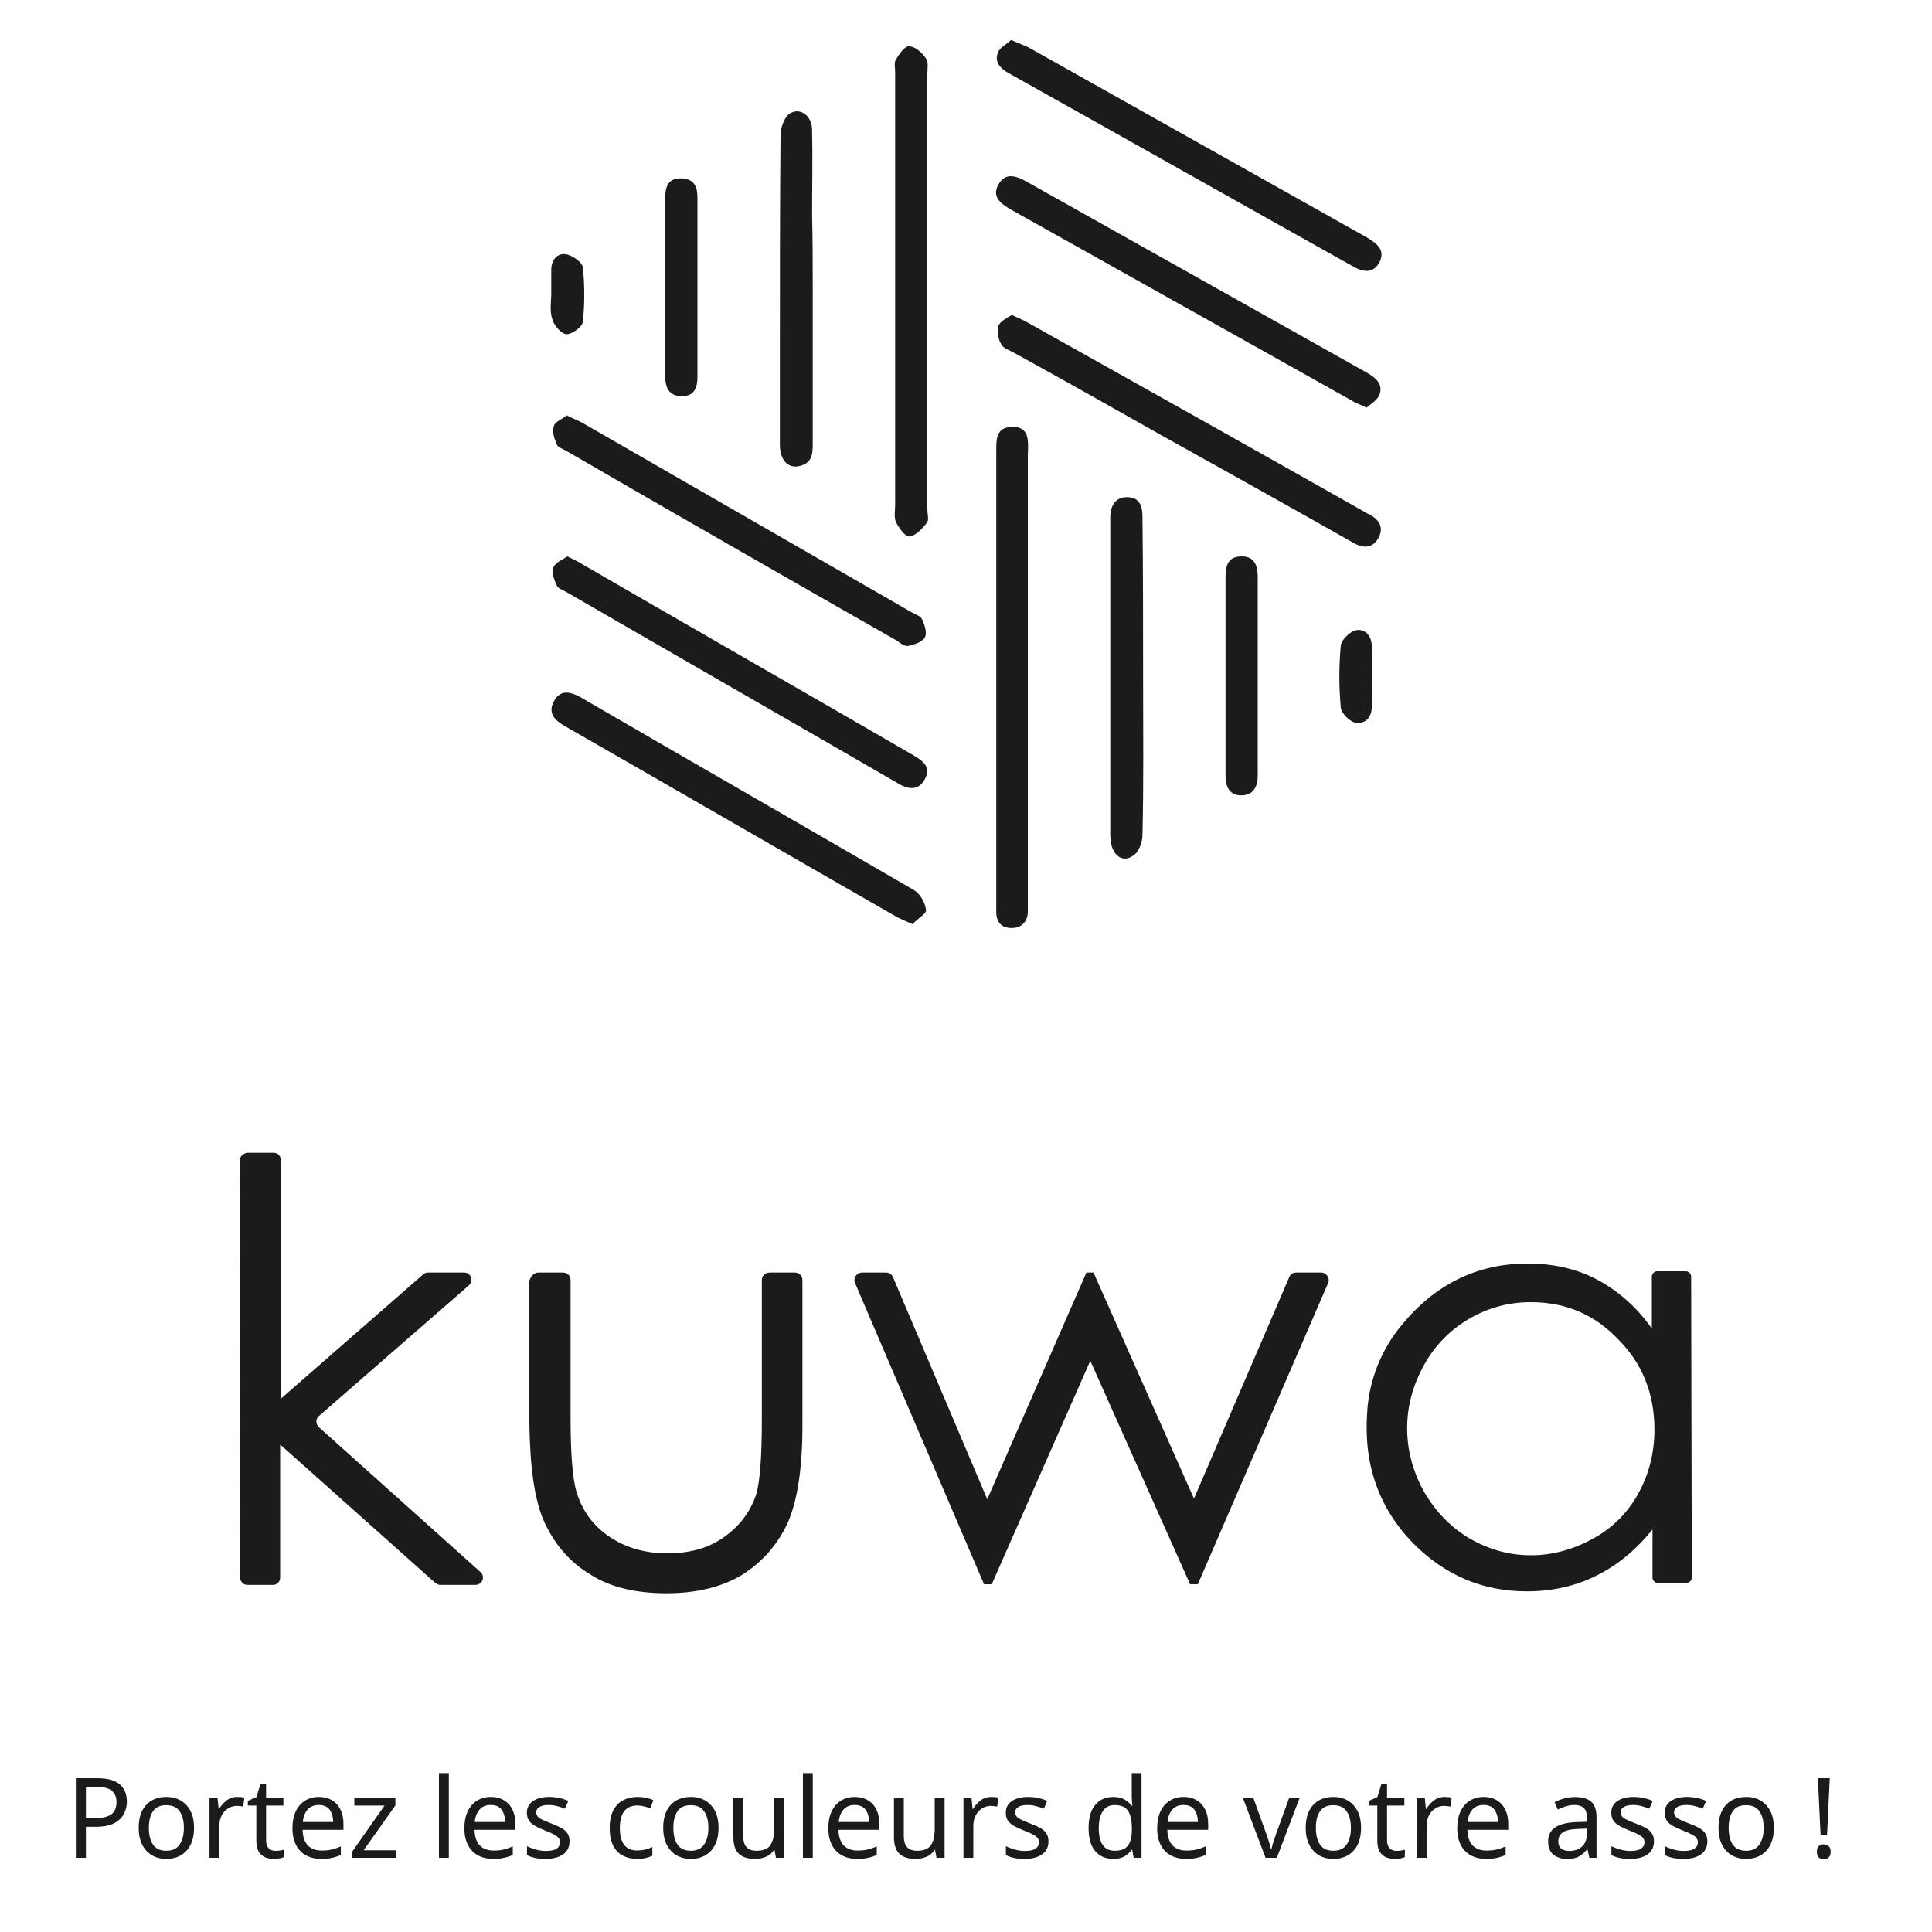
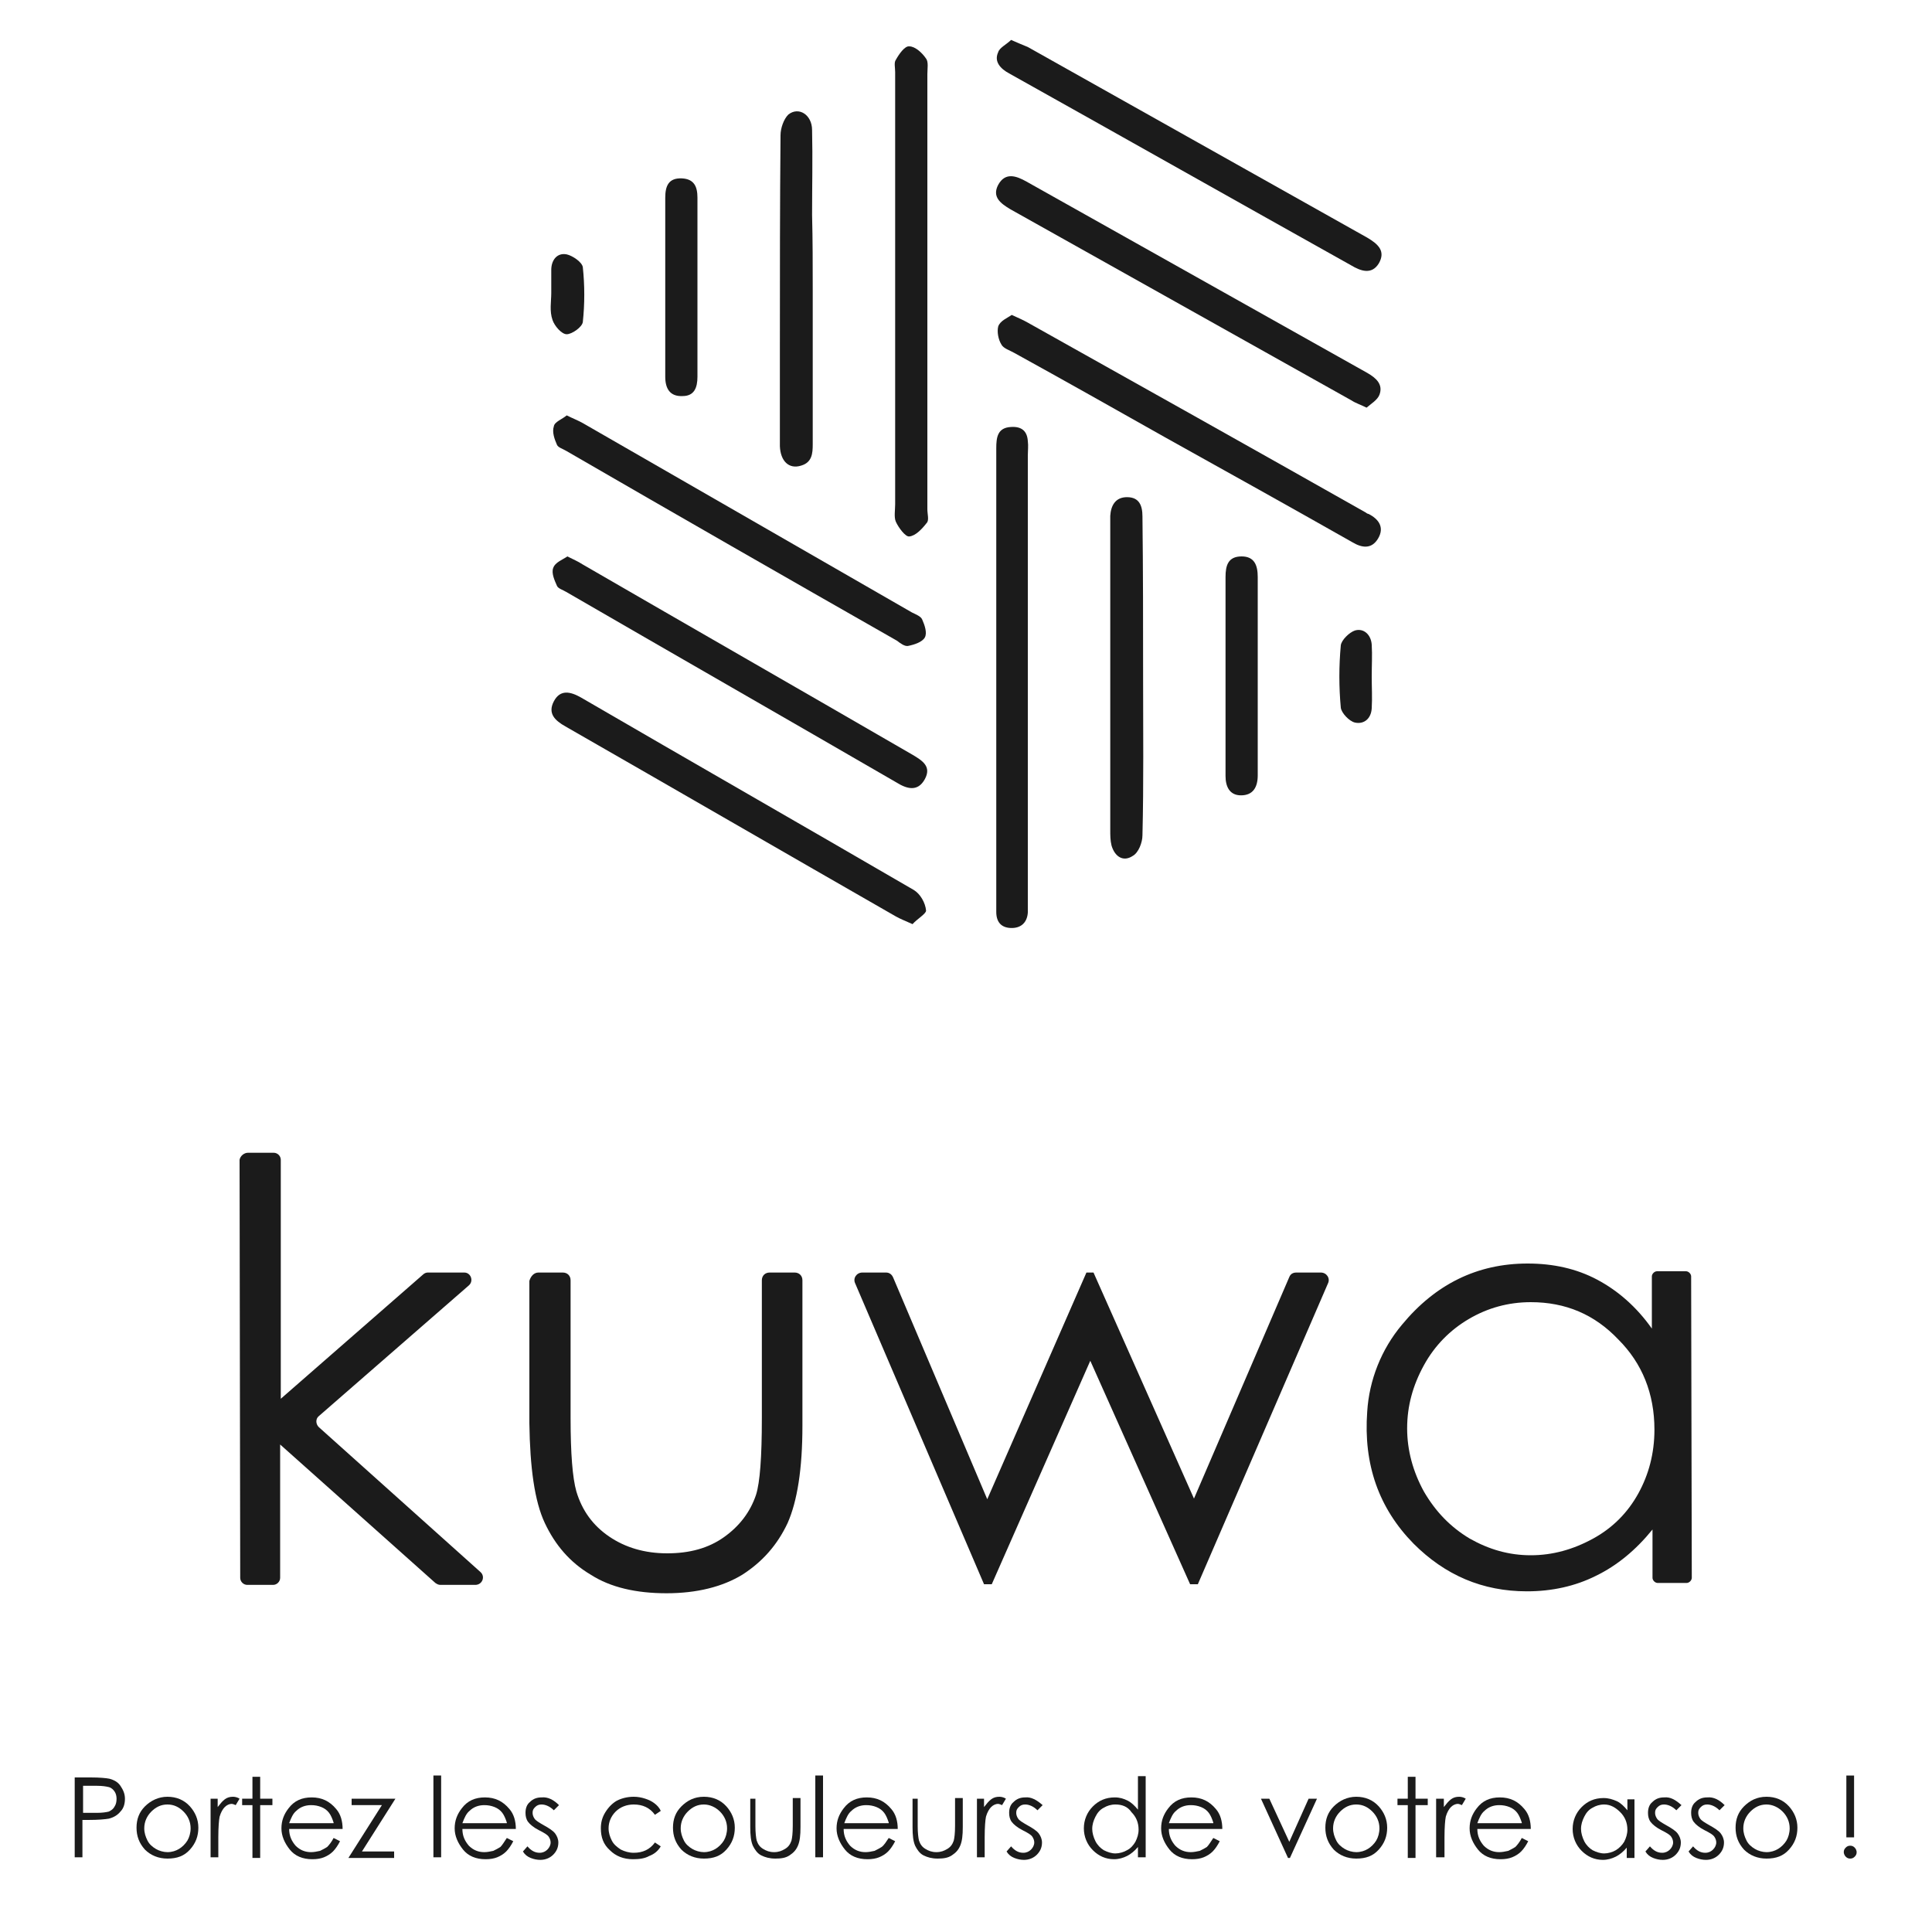
<svg xmlns="http://www.w3.org/2000/svg" version="1.1" id="Calque_1" x="0px" y="0px" viewBox="0 0 300 300" style="enable-background:new 0 0 300 300;" xml:space="preserve">
  <style type="text/css">
	.st0{fill:#1B1B1B;}
- 	.st1{font-family:'CenturyGothic';}
- 	.st2{font-size:17.314px;}
+ 	.st1{enable-background:new    ;}
</style>
  <g>
    <g>
-       <path class="st0" d="M38.5,179l4,0c0.6,0,1.1,0.5,1.1,1.1l0,37.1l22.1-19.3c0.2-0.2,0.5-0.3,0.7-0.3l5.7,0c1,0,1.5,1.3,0.7,2    l-23.3,20.3c-0.5,0.4-0.5,1.2,0,1.7l25.1,22.5c0.8,0.7,0.3,2-0.8,2l-5.4,0c-0.3,0-0.5-0.1-0.8-0.3l-24.1-21.5l0,20.7    c0,0.6-0.5,1.1-1.1,1.1l-4,0c-0.6,0-1.1-0.5-1.1-1.1l-0.1-64.9C37.3,179.5,37.9,179,38.5,179z" />
-       <path class="st0" d="M83.6,197.6l3.8,0c0.7,0,1.2,0.5,1.2,1.2l0,21.4c0,5.5,0.3,9.3,0.9,11.4c0.9,3,2.6,5.3,5.1,7s5.5,2.6,9,2.6    c3.5,0,6.4-0.8,8.8-2.5c2.4-1.7,4.1-3.9,5-6.6c0.6-1.9,0.9-5.8,0.9-11.9l0-21.4c0-0.7,0.5-1.2,1.2-1.2l3.9,0    c0.7,0,1.2,0.5,1.2,1.2l0,22.6c0,6.7-0.8,11.7-2.3,15.1c-1.6,3.4-3.9,6-7,8c-3.1,1.9-7.1,2.9-11.8,2.9c-4.7,0-8.7-0.9-11.8-2.9    c-3.2-1.9-5.5-4.6-7.1-8c-1.6-3.4-2.3-8.6-2.4-15.5l0-22.1C82.4,198.2,82.9,197.6,83.6,197.6z" />
-       <path class="st0" d="M133.9,197.6l3.7,0c0.5,0,0.9,0.3,1.1,0.8l14.6,34.4l15.4-35.2l1.1,0l15.6,35.1l14.8-34.4    c0.2-0.5,0.6-0.7,1.1-0.7l3.8,0c0.9,0,1.5,0.9,1.1,1.7l-20.2,46.7l-1.2,0l-15.5-34.7L154,246l-1.2,0l-20-46.7    C132.4,198.5,133,197.6,133.9,197.6z" />
-       <path class="st0" d="M262.6,198.2l0.1,46.8c0,0.4-0.4,0.8-0.8,0.8l-4.5,0c-0.4,0-0.8-0.4-0.8-0.8l0-7.5c-2.6,3.2-5.5,5.6-8.8,7.2    c-3.2,1.6-6.8,2.4-10.7,2.4c-6.9,0-12.7-2.5-17.6-7.4c-5.4-5.5-7.8-12.3-7.2-20.5c0.3-4.9,2.2-9.7,5.4-13.5    c5.2-6.3,11.7-9.5,19.5-9.5c4,0,7.6,0.8,10.8,2.5c3.2,1.7,6.1,4.2,8.5,7.6l0-8.1c0-0.4,0.4-0.8,0.8-0.8l4.5,0    C262.2,197.4,262.6,197.8,262.6,198.2z M237.7,202.2c-3.5,0-6.7,0.9-9.6,2.6s-5.3,4.1-7,7.2c-1.7,3.1-2.6,6.3-2.6,9.8    c0,3.4,0.9,6.7,2.6,9.8c1.8,3.1,4.1,5.5,7.1,7.3c3,1.7,6.1,2.6,9.5,2.6c3.4,0,6.6-0.9,9.7-2.6c3.1-1.7,5.4-4.1,7-7    c1.6-2.9,2.5-6.2,2.5-9.9c0-5.6-1.9-10.3-5.6-14C247.6,204.1,243.1,202.2,237.7,202.2z" />
+       <path class="st0" d="M38.5,179h4c0.6,0,1.1,0.5,1.1,1.1v37.1l22.1-19.3c0.2-0.2,0.5-0.3,0.7-0.3h5.7c1,0,1.5,1.3,0.7,2l-23.3,20.3    c-0.5,0.4-0.5,1.2,0,1.7l25.1,22.5c0.8,0.7,0.3,2-0.8,2h-5.4c-0.3,0-0.5-0.1-0.8-0.3l-24.1-21.5V245c0,0.6-0.5,1.1-1.1,1.1h-4    c-0.6,0-1.1-0.5-1.1-1.1l-0.1-64.9C37.3,179.5,37.9,179,38.5,179z" />
+       <path class="st0" d="M83.6,197.6h3.8c0.7,0,1.2,0.5,1.2,1.2v21.4c0,5.5,0.3,9.3,0.9,11.4c0.9,3,2.6,5.3,5.1,7s5.5,2.6,9,2.6    s6.4-0.8,8.8-2.5s4.1-3.9,5-6.6c0.6-1.9,0.9-5.8,0.9-11.9v-21.4c0-0.7,0.5-1.2,1.2-1.2h3.9c0.7,0,1.2,0.5,1.2,1.2v22.6    c0,6.7-0.8,11.7-2.3,15.1c-1.6,3.4-3.9,6-7,8c-3.1,1.9-7.1,2.9-11.8,2.9c-4.7,0-8.7-0.9-11.8-2.9c-3.2-1.9-5.5-4.6-7.1-8    s-2.3-8.6-2.4-15.5v-22.1C82.4,198.2,82.9,197.6,83.6,197.6z" />
+       <path class="st0" d="M133.9,197.6h3.7c0.5,0,0.9,0.3,1.1,0.8l14.6,34.4l15.4-35.2h1.1l15.6,35.1l14.8-34.4    c0.2-0.5,0.6-0.7,1.1-0.7h3.8c0.9,0,1.5,0.9,1.1,1.7L186,246h-1.2l-15.5-34.7L154,246h-1.2l-20-46.7    C132.4,198.5,133,197.6,133.9,197.6z" />
+       <path class="st0" d="M262.6,198.2l0.1,46.8c0,0.4-0.4,0.8-0.8,0.8h-4.5c-0.4,0-0.8-0.4-0.8-0.8v-7.5c-2.6,3.2-5.5,5.6-8.8,7.2    c-3.2,1.6-6.8,2.4-10.7,2.4c-6.9,0-12.7-2.5-17.6-7.4c-5.4-5.5-7.8-12.3-7.2-20.5c0.3-4.9,2.2-9.7,5.4-13.5    c5.2-6.3,11.7-9.5,19.5-9.5c4,0,7.6,0.8,10.8,2.5s6.1,4.2,8.5,7.6v-8.1c0-0.4,0.4-0.8,0.8-0.8h4.5    C262.2,197.4,262.6,197.8,262.6,198.2z M237.7,202.2c-3.5,0-6.7,0.9-9.6,2.6s-5.3,4.1-7,7.2c-1.7,3.1-2.6,6.3-2.6,9.8    c0,3.4,0.9,6.7,2.6,9.8c1.8,3.1,4.1,5.5,7.1,7.3c3,1.7,6.1,2.6,9.5,2.6s6.6-0.9,9.7-2.6c3.1-1.7,5.4-4.1,7-7s2.5-6.2,2.5-9.9    c0-5.6-1.9-10.3-5.6-14C247.6,204.1,243.1,202.2,237.7,202.2z" />
    </g>
    <g>
      <path class="st0" d="M154.7,105.2c0-11.9,0-23.7,0-35.6c0-1.7,0.2-3.2,2.3-3.3c1.6-0.1,2.5,0.6,2.6,2.2c0.1,0.7,0,1.5,0,2.2    c0,22.9,0,45.9,0,68.8c0,0.7,0,1.5,0,2.2c-0.1,1.5-1,2.4-2.5,2.4c-1.6,0-2.4-0.9-2.4-2.5c0-2.4,0-4.7,0-7.1    C154.7,124.7,154.7,115,154.7,105.2z" />
      <path class="st0" d="M139,45.1c0-11.3,0-22.6,0-33.9c0-0.7-0.2-1.5,0.1-1.9c0.5-0.9,1.4-2.2,2.1-2.1c0.9,0,2,1,2.6,1.9    c0.4,0.5,0.2,1.6,0.2,2.4c0,22.5,0,45.1,0,67.6c0,0.7,0.3,1.7-0.1,2.1c-0.7,0.9-1.7,2-2.7,2.1c-0.6,0.1-1.7-1.4-2.1-2.3    c-0.3-0.7-0.1-1.8-0.1-2.7C139,67.2,139,56.1,139,45.1z" />
      <path class="st0" d="M212.2,63.3c-1-0.5-1.7-0.7-2.3-1.1c-17.7-9.9-35.3-19.8-53-29.7c-1.5-0.9-2.9-1.9-1.9-3.8    c1.1-2,2.8-1.4,4.4-0.5c17.6,9.9,35.3,19.8,52.9,29.7c1.4,0.8,2.5,1.8,1.9,3.4C213.9,62.1,212.9,62.7,212.2,63.3z" />
      <path class="st0" d="M157.1,48.9c1.1,0.5,1.8,0.8,2.5,1.2c17.5,9.8,35,19.6,52.5,29.5c0.1,0.1,0.3,0.2,0.4,0.2    c1.6,0.8,2.5,2.1,1.5,3.8c-1,1.7-2.5,1.5-4,0.6c-9.7-5.5-19.4-10.9-29.1-16.3c-7.8-4.4-15.6-8.8-23.4-13.1c-0.7-0.4-1.7-0.7-2-1.3    c-0.5-0.8-0.7-2-0.5-2.8C155.3,49.8,156.4,49.4,157.1,48.9z" />
      <path class="st0" d="M157,6.2c1.1,0.5,1.9,0.8,2.6,1.1c17.6,9.9,35.1,19.7,52.7,29.6c1.7,1,2.9,2.1,1.8,4    c-1.1,1.8-2.8,1.2-4.3,0.3c-17.7-9.9-35.4-19.9-53.1-29.8c-1.3-0.7-2.4-1.8-1.7-3.3C155.2,7.4,156.3,6.9,157,6.2z" />
-       <path class="st0" d="M88.1,86.4c1,0.5,1.7,0.8,2.3,1.2c17.1,9.9,34.2,19.7,51.3,29.6c1.5,0.9,3,1.8,1.9,3.8    c-1.1,2-2.8,1.5-4.4,0.5c-17.1-9.9-34.2-19.7-51.3-29.6c-0.5-0.3-1.2-0.5-1.4-0.9c-0.4-0.9-0.9-2-0.6-2.8    C86.2,87.3,87.4,86.9,88.1,86.4z" />
+       <path class="st0" d="M88.1,86.4c1,0.5,1.7,0.8,2.3,1.2c17.1,9.9,34.2,19.7,51.3,29.6c1.5,0.9,3,1.8,1.9,3.8s-2.8,1.5-4.4,0.5    c-17.1-9.9-34.2-19.7-51.3-29.6c-0.5-0.3-1.2-0.5-1.4-0.9c-0.4-0.9-0.9-2-0.6-2.8C86.2,87.3,87.4,86.9,88.1,86.4z" />
      <path class="st0" d="M88,64.5c1,0.5,1.8,0.8,2.5,1.2c17,9.8,34.1,19.6,51.1,29.4c0.6,0.3,1.4,0.6,1.6,1.1c0.4,0.9,0.8,2.1,0.4,2.8    c-0.4,0.7-1.6,1.1-2.6,1.3c-0.5,0.1-1.2-0.4-1.7-0.8C122.1,89.7,105,79.9,87.9,70c-0.5-0.3-1.2-0.5-1.4-0.9    c-0.4-0.9-0.8-2-0.5-2.9C86.1,65.5,87.3,65.1,88,64.5z" />
-       <path class="st0" d="M141.7,143.5c-1.1-0.5-1.9-0.8-2.6-1.2c-17.1-9.8-34.2-19.7-51.3-29.5c-1.6-0.9-2.8-2-1.8-3.9    c1-1.9,2.6-1.5,4.2-0.6c17.2,10,34.5,19.9,51.7,29.9c1,0.6,1.8,2,1.9,3.2C143.8,141.9,142.4,142.7,141.7,143.5z" />
+       <path class="st0" d="M141.7,143.5c-1.1-0.5-1.9-0.8-2.6-1.2c-17.1-9.8-34.2-19.7-51.3-29.5c-1.6-0.9-2.8-2-1.8-3.9    s2.6-1.5,4.2-0.6c17.2,10,34.5,19.9,51.7,29.9c1,0.6,1.8,2,1.9,3.2C143.8,141.9,142.4,142.7,141.7,143.5z" />
      <path class="st0" d="M177.5,105.3c0,8.1,0.1,16.3-0.1,24.4c0,1.1-0.6,2.7-1.5,3.2c-1.5,1-2.8,0.1-3.3-1.6    c-0.2-0.8-0.2-1.6-0.2-2.4c0-15.8,0-31.6,0-47.3c0-0.5,0-1,0-1.5c0.1-1.6,0.8-2.9,2.6-2.9c1.9,0,2.4,1.3,2.4,3    C177.5,88.6,177.5,96.9,177.5,105.3z" />
      <path class="st0" d="M126.2,45.1c0,8,0,15.9,0,23.9c0,1.4-0.1,2.8-1.8,3.3c-1.9,0.6-3.2-0.7-3.3-3c0-5.1,0-10.2,0-15.4    c0-11,0-22,0.1-32.9c0-1.1,0.5-2.5,1.2-3.2c1.6-1.3,3.7,0,3.7,2.4c0.1,4.4,0,8.8,0,13.2C126.2,37.3,126.2,41.2,126.2,45.1z" />
      <path class="st0" d="M190.3,105c0-5.1,0-10.3,0-15.4c0-1.8,0.4-3.2,2.5-3.2c2,0,2.5,1.4,2.5,3.2c0,10.3,0,20.5,0,30.8    c0,1.8-0.7,3.1-2.6,3.1c-1.8,0-2.4-1.4-2.4-3C190.3,115.2,190.3,110.1,190.3,105z" />
      <path class="st0" d="M108.3,44.6c0,4.6,0,9.3,0,13.9c0,1.7-0.5,3-2.3,3c-2,0.1-2.7-1.2-2.7-3c0-9.3,0-18.5,0-27.8    c0-1.8,0.5-3.1,2.6-3c1.9,0.1,2.4,1.3,2.4,3C108.3,35.3,108.3,39.9,108.3,44.6z" />
-       <path class="st0" d="M213,105.1c0,1.6,0.1,3.2,0,4.9c-0.1,1.6-1.2,2.5-2.6,2.2c-0.9-0.2-2.1-1.5-2.2-2.3c-0.3-3.2-0.3-6.5,0-9.7    c0.1-0.8,1.3-2,2.2-2.3c1.4-0.4,2.5,0.7,2.6,2.2C213.1,101.7,213,103.4,213,105.1C213,105.1,213,105.1,213,105.1z" />
-       <path class="st0" d="M85.6,45.5c0-1.2,0-2.4,0-3.6c0-1.5,0.9-2.7,2.4-2.4c0.9,0.2,2.4,1.2,2.5,2c0.3,2.8,0.3,5.7,0,8.5    c-0.1,0.8-1.7,1.9-2.5,1.9c-0.8,0-1.9-1.3-2.2-2.2C85.3,48.3,85.6,46.8,85.6,45.5z" />
+       <path class="st0" d="M213,105.1c0,1.6,0.1,3.2,0,4.9c-0.1,1.6-1.2,2.5-2.6,2.2c-0.9-0.2-2.1-1.5-2.2-2.3c-0.3-3.2-0.3-6.5,0-9.7    c0.1-0.8,1.3-2,2.2-2.3c1.4-0.4,2.5,0.7,2.6,2.2C213.1,101.7,213,103.4,213,105.1L213,105.1z" />
+       <path class="st0" d="M85.6,45.5c0-1.2,0-2.4,0-3.6c0-1.5,0.9-2.7,2.4-2.4c0.9,0.2,2.4,1.2,2.5,2c0.3,2.8,0.3,5.7,0,8.5    c-0.1,0.8-1.7,1.9-2.5,1.9s-1.9-1.3-2.2-2.2C85.3,48.3,85.6,46.8,85.6,45.5z" />
    </g>
-     <text transform="matrix(1 0 0 1 10.1062 288.4801)" class="st0 st1 st2">Portez les couleurs de votre asso !</text>
+     <g class="st1">
+       <path class="st0" d="M11.6,276h2.5c1.4,0,2.4,0.1,2.9,0.2c0.7,0.2,1.3,0.5,1.7,1.1s0.7,1.2,0.7,2c0,0.8-0.2,1.5-0.7,2    c-0.4,0.5-1,0.9-1.8,1.1c-0.6,0.1-1.6,0.2-3.2,0.2h-0.9v5.8h-1.2V276z M12.9,277.3v4.2l2.1,0c0.9,0,1.5-0.1,1.9-0.2    c0.4-0.2,0.7-0.4,0.9-0.8c0.2-0.3,0.3-0.7,0.3-1.2c0-0.4-0.1-0.8-0.3-1.1s-0.5-0.6-0.9-0.7s-1-0.2-1.8-0.2H12.9z" />
+       <path class="st0" d="M26,279c1.4,0,2.6,0.5,3.5,1.5c0.8,0.9,1.3,2,1.3,3.3c0,1.3-0.4,2.4-1.3,3.4s-2,1.4-3.5,1.4    c-1.4,0-2.6-0.5-3.5-1.4c-0.9-1-1.3-2.1-1.3-3.4c0-1.3,0.4-2.4,1.3-3.3C23.4,279.6,24.6,279,26,279z M26,280.2    c-1,0-1.8,0.4-2.5,1.1c-0.7,0.7-1.1,1.6-1.1,2.6c0,0.7,0.2,1.3,0.5,1.9s0.8,1,1.3,1.3c0.5,0.3,1.2,0.5,1.8,0.5    c0.7,0,1.3-0.2,1.8-0.5c0.5-0.3,1-0.8,1.3-1.3s0.5-1.2,0.5-1.9c0-1-0.4-1.9-1.1-2.6C27.8,280.6,27,280.2,26,280.2z" />
+       <path class="st0" d="M32.6,279.3h1.2v1.3c0.4-0.5,0.7-0.9,1.1-1.2c0.4-0.3,0.8-0.4,1.3-0.4c0.3,0,0.7,0.1,1,0.3l-0.6,1    c-0.2-0.1-0.5-0.2-0.6-0.2c-0.4,0-0.8,0.2-1.1,0.5s-0.6,0.8-0.8,1.5c-0.1,0.5-0.2,1.6-0.2,3.2v3.1h-1.2V279.3z" />
+       <path class="st0" d="M39.2,275.9h1.2v3.4h1.9v1h-1.9v8.2h-1.2v-8.2h-1.6v-1h1.6V275.9z" />
+       <path class="st0" d="M51.8,285.4l1,0.5c-0.3,0.6-0.7,1.2-1.1,1.6c-0.4,0.4-0.9,0.7-1.4,0.9c-0.5,0.2-1.1,0.3-1.8,0.3    c-1.5,0-2.7-0.5-3.5-1.5c-0.8-1-1.3-2.1-1.3-3.3c0-1.2,0.4-2.2,1.1-3.1c0.9-1.2,2.1-1.7,3.6-1.7c1.6,0,2.8,0.6,3.8,1.8    c0.7,0.8,1,1.9,1,3.1h-8.3c0,1.1,0.4,1.9,1,2.6c0.7,0.7,1.5,1,2.4,1c0.5,0,0.9-0.1,1.4-0.2c0.4-0.2,0.8-0.4,1.1-0.6    C51.1,286.5,51.5,286,51.8,285.4z M51.8,283c-0.2-0.6-0.4-1.1-0.7-1.5c-0.3-0.4-0.7-0.7-1.2-0.9c-0.5-0.2-1-0.3-1.6-0.3    c-0.9,0-1.7,0.3-2.3,0.9c-0.5,0.4-0.8,1.1-1.1,1.9H51.8z" />
+       <path class="st0" d="M54.6,279.3h6.8l-5.2,8.2h5v1h-7.1l5.2-8.2h-4.7V279.3z" />
+       <path class="st0" d="M67.3,275.7h1.2v12.7h-1.2V275.7z" />
+       <path class="st0" d="M78.7,285.4l1,0.5c-0.3,0.6-0.7,1.2-1.1,1.6c-0.4,0.4-0.9,0.7-1.4,0.9c-0.5,0.2-1.1,0.3-1.8,0.3    c-1.5,0-2.7-0.5-3.5-1.5c-0.8-1-1.3-2.1-1.3-3.3c0-1.2,0.4-2.2,1.1-3.1c0.9-1.2,2.1-1.7,3.6-1.7c1.6,0,2.8,0.6,3.8,1.8    c0.7,0.8,1,1.9,1,3.1h-8.3c0,1.1,0.4,1.9,1,2.6c0.7,0.7,1.5,1,2.4,1c0.5,0,0.9-0.1,1.4-0.2c0.4-0.2,0.8-0.4,1.1-0.6    C78,286.5,78.3,286,78.7,285.4z M78.7,283c-0.2-0.6-0.4-1.1-0.7-1.5c-0.3-0.4-0.7-0.7-1.2-0.9c-0.5-0.2-1-0.3-1.6-0.3    c-0.9,0-1.7,0.3-2.3,0.9c-0.5,0.4-0.8,1.1-1.1,1.9H78.7z" />
+       <path class="st0" d="M86.8,280.3l-0.8,0.8c-0.6-0.6-1.3-0.9-1.9-0.9c-0.4,0-0.7,0.1-1,0.4c-0.3,0.3-0.4,0.5-0.4,0.9    c0,0.3,0.1,0.6,0.3,0.9c0.2,0.3,0.7,0.6,1.4,1c0.9,0.5,1.5,0.9,1.8,1.3c0.3,0.4,0.5,0.9,0.5,1.4c0,0.8-0.3,1.4-0.8,1.9    c-0.5,0.5-1.2,0.8-2,0.8c-0.5,0-1-0.1-1.5-0.3c-0.5-0.2-0.9-0.5-1.2-1l0.7-0.8c0.6,0.7,1.2,1,1.9,1c0.5,0,0.9-0.2,1.2-0.5    c0.3-0.3,0.5-0.7,0.5-1.1c0-0.3-0.1-0.6-0.3-0.9c-0.2-0.3-0.7-0.6-1.5-1c-0.8-0.4-1.4-0.9-1.7-1.3c-0.3-0.4-0.4-0.9-0.4-1.4    c0-0.7,0.2-1.3,0.7-1.7c0.5-0.5,1.1-0.7,1.8-0.7C85.1,279,86,279.5,86.8,280.3z" />
+       <path class="st0" d="M102.6,281.2l-0.9,0.6c-0.8-1.1-1.9-1.6-3.3-1.6c-1.1,0-2.1,0.4-2.8,1.1c-0.7,0.7-1.1,1.6-1.1,2.6    c0,0.7,0.2,1.3,0.5,1.9c0.3,0.6,0.8,1,1.4,1.4c0.6,0.3,1.3,0.5,2,0.5c1.4,0,2.5-0.5,3.3-1.6l0.9,0.6c-0.4,0.7-1,1.2-1.8,1.5    c-0.7,0.4-1.6,0.5-2.5,0.5c-1.5,0-2.7-0.5-3.6-1.4c-1-0.9-1.4-2-1.4-3.4c0-0.9,0.2-1.7,0.7-2.5s1.1-1.4,1.8-1.8    c0.8-0.4,1.7-0.6,2.6-0.6c0.6,0,1.2,0.1,1.8,0.3c0.6,0.2,1,0.4,1.4,0.7S102.4,280.7,102.6,281.2z" />
+       <path class="st0" d="M109.3,279c1.4,0,2.6,0.5,3.5,1.5c0.8,0.9,1.3,2,1.3,3.3c0,1.3-0.4,2.4-1.3,3.4s-2,1.4-3.5,1.4    c-1.4,0-2.6-0.5-3.5-1.4c-0.9-1-1.3-2.1-1.3-3.4c0-1.3,0.4-2.4,1.3-3.3C106.7,279.6,107.8,279,109.3,279z M109.3,280.2    c-1,0-1.8,0.4-2.5,1.1c-0.7,0.7-1.1,1.6-1.1,2.6c0,0.7,0.2,1.3,0.5,1.9s0.8,1,1.3,1.3c0.5,0.3,1.2,0.5,1.8,0.5    c0.7,0,1.3-0.2,1.8-0.5c0.5-0.3,1-0.8,1.3-1.3s0.5-1.2,0.5-1.9c0-1-0.4-1.9-1.1-2.6C111.1,280.6,110.2,280.2,109.3,280.2z" />
+       <path class="st0" d="M116.1,279.3h1.2v4.3c0,1,0.1,1.8,0.2,2.2c0.2,0.6,0.5,1,1,1.3s1,0.5,1.7,0.5s1.2-0.2,1.7-0.5s0.8-0.7,1-1.3    c0.1-0.4,0.2-1.1,0.2-2.3v-4.3h1.2v4.5c0,1.3-0.1,2.2-0.4,2.9s-0.7,1.1-1.3,1.5s-1.3,0.5-2.2,0.5c-0.9,0-1.6-0.2-2.2-0.5    s-1-0.9-1.3-1.5c-0.3-0.7-0.4-1.6-0.4-2.9V279.3z" />
+       <path class="st0" d="M126.6,275.7h1.2v12.7h-1.2V275.7z" />
+       <path class="st0" d="M138,285.4l1,0.5c-0.3,0.6-0.7,1.2-1.1,1.6c-0.4,0.4-0.9,0.7-1.4,0.9c-0.5,0.2-1.1,0.3-1.8,0.3    c-1.5,0-2.7-0.5-3.5-1.5c-0.8-1-1.3-2.1-1.3-3.3c0-1.2,0.4-2.2,1.1-3.1c0.9-1.2,2.1-1.7,3.6-1.7c1.6,0,2.8,0.6,3.8,1.8    c0.7,0.8,1,1.9,1,3.1H131c0,1.1,0.4,1.9,1,2.6c0.7,0.7,1.5,1,2.4,1c0.5,0,0.9-0.1,1.4-0.2c0.4-0.2,0.8-0.4,1.1-0.6    C137.3,286.5,137.6,286,138,285.4z M138,283c-0.2-0.6-0.4-1.1-0.7-1.5c-0.3-0.4-0.7-0.7-1.2-0.9c-0.5-0.2-1-0.3-1.6-0.3    c-0.9,0-1.7,0.3-2.3,0.9c-0.5,0.4-0.8,1.1-1.1,1.9H138z" />
+       <path class="st0" d="M141.3,279.3h1.2v4.3c0,1,0.1,1.8,0.2,2.2c0.2,0.6,0.5,1,1,1.3s1,0.5,1.7,0.5s1.2-0.2,1.7-0.5s0.8-0.7,1-1.3    c0.1-0.4,0.2-1.1,0.2-2.3v-4.3h1.2v4.5c0,1.3-0.1,2.2-0.4,2.9s-0.7,1.1-1.3,1.5s-1.3,0.5-2.2,0.5c-0.9,0-1.6-0.2-2.2-0.5    s-1-0.9-1.3-1.5c-0.3-0.7-0.4-1.6-0.4-2.9V279.3z" />
+       <path class="st0" d="M151.6,279.3h1.2v1.3c0.4-0.5,0.7-0.9,1.1-1.2c0.4-0.3,0.8-0.4,1.3-0.4c0.3,0,0.7,0.1,1,0.3l-0.6,1    c-0.2-0.1-0.5-0.2-0.6-0.2c-0.4,0-0.8,0.2-1.1,0.5s-0.6,0.8-0.8,1.5c-0.1,0.5-0.2,1.6-0.2,3.2v3.1h-1.2V279.3z" />
+       <path class="st0" d="M161.9,280.3l-0.8,0.8c-0.6-0.6-1.3-0.9-1.9-0.9c-0.4,0-0.7,0.1-1,0.4c-0.3,0.3-0.4,0.5-0.4,0.9    c0,0.3,0.1,0.6,0.3,0.9c0.2,0.3,0.7,0.6,1.4,1c0.9,0.5,1.5,0.9,1.8,1.3c0.3,0.4,0.5,0.9,0.5,1.4c0,0.8-0.3,1.4-0.8,1.9    c-0.5,0.5-1.2,0.8-2,0.8c-0.5,0-1-0.1-1.5-0.3c-0.5-0.2-0.9-0.5-1.2-1l0.7-0.8c0.6,0.7,1.2,1,1.9,1c0.5,0,0.9-0.2,1.2-0.5    c0.3-0.3,0.5-0.7,0.5-1.1c0-0.3-0.1-0.6-0.3-0.9c-0.2-0.3-0.7-0.6-1.5-1c-0.8-0.4-1.4-0.9-1.7-1.3c-0.3-0.4-0.4-0.9-0.4-1.4    c0-0.7,0.2-1.3,0.7-1.7c0.5-0.5,1.1-0.7,1.8-0.7C160.1,279,161,279.5,161.9,280.3z" />
+       <path class="st0" d="M177.9,275.7v12.7h-1.2v-1.6c-0.5,0.6-1.1,1.1-1.7,1.4s-1.3,0.5-2,0.5c-1.3,0-2.4-0.5-3.3-1.4    c-0.9-0.9-1.4-2.1-1.4-3.4c0-1.3,0.5-2.5,1.4-3.4c0.9-0.9,2-1.4,3.4-1.4c0.8,0,1.4,0.2,2,0.5s1.1,0.8,1.6,1.4v-5.2H177.9z     M173.2,280.2c-0.7,0-1.3,0.2-1.8,0.5c-0.6,0.3-1,0.8-1.3,1.4c-0.3,0.6-0.5,1.2-0.5,1.9c0,0.6,0.2,1.3,0.5,1.9s0.8,1.1,1.3,1.4    c0.6,0.3,1.2,0.5,1.8,0.5c0.6,0,1.3-0.2,1.8-0.5c0.6-0.3,1-0.8,1.3-1.3c0.3-0.6,0.5-1.2,0.5-1.9c0-1.1-0.4-2-1.1-2.7    C175.1,280.5,174.2,280.2,173.2,280.2z" />
+       <path class="st0" d="M188.4,285.4l1,0.5c-0.3,0.6-0.7,1.2-1.1,1.6c-0.4,0.4-0.9,0.7-1.4,0.9c-0.5,0.2-1.1,0.3-1.8,0.3    c-1.5,0-2.7-0.5-3.5-1.5c-0.8-1-1.3-2.1-1.3-3.3c0-1.2,0.4-2.2,1.1-3.1c0.9-1.2,2.1-1.7,3.6-1.7c1.6,0,2.8,0.6,3.8,1.8    c0.7,0.8,1,1.9,1,3.1h-8.3c0,1.1,0.4,1.9,1,2.6c0.7,0.7,1.5,1,2.4,1c0.5,0,0.9-0.1,1.4-0.2c0.4-0.2,0.8-0.4,1.1-0.6    C187.7,286.5,188,286,188.4,285.4z M188.4,283c-0.2-0.6-0.4-1.1-0.7-1.5c-0.3-0.4-0.7-0.7-1.2-0.9c-0.5-0.2-1-0.3-1.6-0.3    c-0.9,0-1.7,0.3-2.3,0.9c-0.5,0.4-0.8,1.1-1.1,1.9H188.4z" />
+       <path class="st0" d="M195.8,279.3h1.3l3.1,6.7l3-6.7h1.3l-4.2,9.2H200L195.8,279.3z" />
+       <path class="st0" d="M210.6,279c1.4,0,2.6,0.5,3.5,1.5c0.8,0.9,1.3,2,1.3,3.3c0,1.3-0.4,2.4-1.3,3.4s-2,1.4-3.5,1.4    c-1.4,0-2.6-0.5-3.5-1.4c-0.9-1-1.3-2.1-1.3-3.4c0-1.3,0.4-2.4,1.3-3.3C208,279.6,209.2,279,210.6,279z M210.6,280.2    c-1,0-1.8,0.4-2.5,1.1c-0.7,0.7-1.1,1.6-1.1,2.6c0,0.7,0.2,1.3,0.5,1.9s0.8,1,1.3,1.3c0.5,0.3,1.2,0.5,1.8,0.5    c0.7,0,1.3-0.2,1.8-0.5c0.5-0.3,1-0.8,1.3-1.3s0.5-1.2,0.5-1.9c0-1-0.4-1.9-1.1-2.6C212.4,280.6,211.6,280.2,210.6,280.2z" />
+       <path class="st0" d="M218.6,275.9h1.2v3.4h1.9v1h-1.9v8.2h-1.2v-8.2H217v-1h1.6V275.9z" />
+       <path class="st0" d="M223,279.3h1.2v1.3c0.4-0.5,0.7-0.9,1.1-1.2c0.4-0.3,0.8-0.4,1.3-0.4c0.3,0,0.7,0.1,1,0.3l-0.6,1    c-0.2-0.1-0.5-0.2-0.6-0.2c-0.4,0-0.8,0.2-1.1,0.5s-0.6,0.8-0.8,1.5c-0.1,0.5-0.2,1.6-0.2,3.2v3.1H223V279.3z" />
+       <path class="st0" d="M236.3,285.4l1,0.5c-0.3,0.6-0.7,1.2-1.1,1.6c-0.4,0.4-0.9,0.7-1.4,0.9c-0.5,0.2-1.1,0.3-1.8,0.3    c-1.5,0-2.7-0.5-3.5-1.5c-0.8-1-1.3-2.1-1.3-3.3c0-1.2,0.4-2.2,1.1-3.1c0.9-1.2,2.1-1.7,3.6-1.7c1.6,0,2.8,0.6,3.8,1.8    c0.7,0.8,1,1.9,1,3.1h-8.3c0,1.1,0.4,1.9,1,2.6c0.7,0.7,1.5,1,2.4,1c0.5,0,0.9-0.1,1.4-0.2c0.4-0.2,0.8-0.4,1.1-0.6    C235.6,286.5,236,286,236.3,285.4z M236.3,283c-0.2-0.6-0.4-1.1-0.7-1.5c-0.3-0.4-0.7-0.7-1.2-0.9c-0.5-0.2-1-0.3-1.6-0.3    c-0.9,0-1.7,0.3-2.3,0.9c-0.5,0.4-0.8,1.1-1.1,1.9H236.3z" />
+       <path class="st0" d="M253.8,279.3v9.2h-1.2v-1.6c-0.5,0.6-1.1,1.1-1.7,1.4s-1.3,0.5-2,0.5c-1.3,0-2.4-0.5-3.3-1.4    c-0.9-0.9-1.4-2.1-1.4-3.4c0-1.3,0.5-2.5,1.4-3.4c0.9-0.9,2-1.4,3.4-1.4c0.8,0,1.4,0.2,2.1,0.5c0.6,0.3,1.1,0.8,1.6,1.4v-1.7    H253.8z M249.1,280.2c-0.7,0-1.3,0.2-1.8,0.5c-0.6,0.3-1,0.8-1.3,1.4c-0.3,0.6-0.5,1.2-0.5,1.9c0,0.6,0.2,1.3,0.5,1.9    s0.8,1.1,1.3,1.4c0.6,0.3,1.2,0.5,1.8,0.5c0.6,0,1.3-0.2,1.8-0.5s1-0.8,1.3-1.3c0.3-0.6,0.5-1.2,0.5-1.9c0-1.1-0.4-2-1.1-2.7    S250.1,280.2,249.1,280.2z" />
+       <path class="st0" d="M261.1,280.3l-0.8,0.8c-0.6-0.6-1.3-0.9-1.9-0.9c-0.4,0-0.7,0.1-1,0.4c-0.3,0.3-0.4,0.5-0.4,0.9    c0,0.3,0.1,0.6,0.3,0.9c0.2,0.3,0.7,0.6,1.4,1c0.9,0.5,1.5,0.9,1.8,1.3c0.3,0.4,0.5,0.9,0.5,1.4c0,0.8-0.3,1.4-0.8,1.9    c-0.5,0.5-1.2,0.8-2,0.8c-0.5,0-1-0.1-1.5-0.3c-0.5-0.2-0.9-0.5-1.2-1l0.7-0.8c0.6,0.7,1.2,1,1.9,1c0.5,0,0.9-0.2,1.2-0.5    c0.3-0.3,0.5-0.7,0.5-1.1c0-0.3-0.1-0.6-0.3-0.9c-0.2-0.3-0.7-0.6-1.5-1c-0.8-0.4-1.4-0.9-1.7-1.3c-0.3-0.4-0.4-0.9-0.4-1.4    c0-0.7,0.2-1.3,0.7-1.7c0.5-0.5,1.1-0.7,1.8-0.7C259.4,279,260.2,279.5,261.1,280.3z" />
+       <path class="st0" d="M267.8,280.3l-0.8,0.8c-0.6-0.6-1.3-0.9-1.9-0.9c-0.4,0-0.7,0.1-1,0.4c-0.3,0.3-0.4,0.5-0.4,0.9    c0,0.3,0.1,0.6,0.3,0.9c0.2,0.3,0.7,0.6,1.4,1c0.9,0.5,1.5,0.9,1.8,1.3c0.3,0.4,0.5,0.9,0.5,1.4c0,0.8-0.3,1.4-0.8,1.9    c-0.5,0.5-1.2,0.8-2,0.8c-0.5,0-1-0.1-1.5-0.3c-0.5-0.2-0.9-0.5-1.2-1l0.7-0.8c0.6,0.7,1.2,1,1.9,1c0.5,0,0.9-0.2,1.2-0.5    c0.3-0.3,0.5-0.7,0.5-1.1c0-0.3-0.1-0.6-0.3-0.9c-0.2-0.3-0.7-0.6-1.5-1c-0.8-0.4-1.4-0.9-1.7-1.3c-0.3-0.4-0.4-0.9-0.4-1.4    c0-0.7,0.2-1.3,0.7-1.7c0.5-0.5,1.1-0.7,1.8-0.7C266.1,279,267,279.5,267.8,280.3z" />
+       <path class="st0" d="M274.3,279c1.4,0,2.6,0.5,3.5,1.5c0.8,0.9,1.3,2,1.3,3.3c0,1.3-0.4,2.4-1.3,3.4s-2,1.4-3.5,1.4    c-1.4,0-2.6-0.5-3.5-1.4c-0.9-1-1.3-2.1-1.3-3.4c0-1.3,0.4-2.4,1.3-3.3C271.7,279.6,272.8,279,274.3,279z M274.3,280.2    c-1,0-1.8,0.4-2.5,1.1c-0.7,0.7-1.1,1.6-1.1,2.6c0,0.7,0.2,1.3,0.5,1.9s0.8,1,1.3,1.3c0.5,0.3,1.2,0.5,1.8,0.5    c0.7,0,1.3-0.2,1.8-0.5c0.5-0.3,1-0.8,1.3-1.3s0.5-1.2,0.5-1.9c0-1-0.4-1.9-1.1-2.6C276.1,280.6,275.2,280.2,274.3,280.2z" />
+       <path class="st0" d="M287.3,286.6c0.3,0,0.5,0.1,0.7,0.3c0.2,0.2,0.3,0.5,0.3,0.7c0,0.3-0.1,0.5-0.3,0.7c-0.2,0.2-0.4,0.3-0.7,0.3    c-0.3,0-0.5-0.1-0.7-0.3c-0.2-0.2-0.3-0.5-0.3-0.7c0-0.3,0.1-0.5,0.3-0.7S287,286.6,287.3,286.6z M287.9,275.7v9.6h-1.2v-9.6    H287.9z" />
+     </g>
  </g>
</svg>
